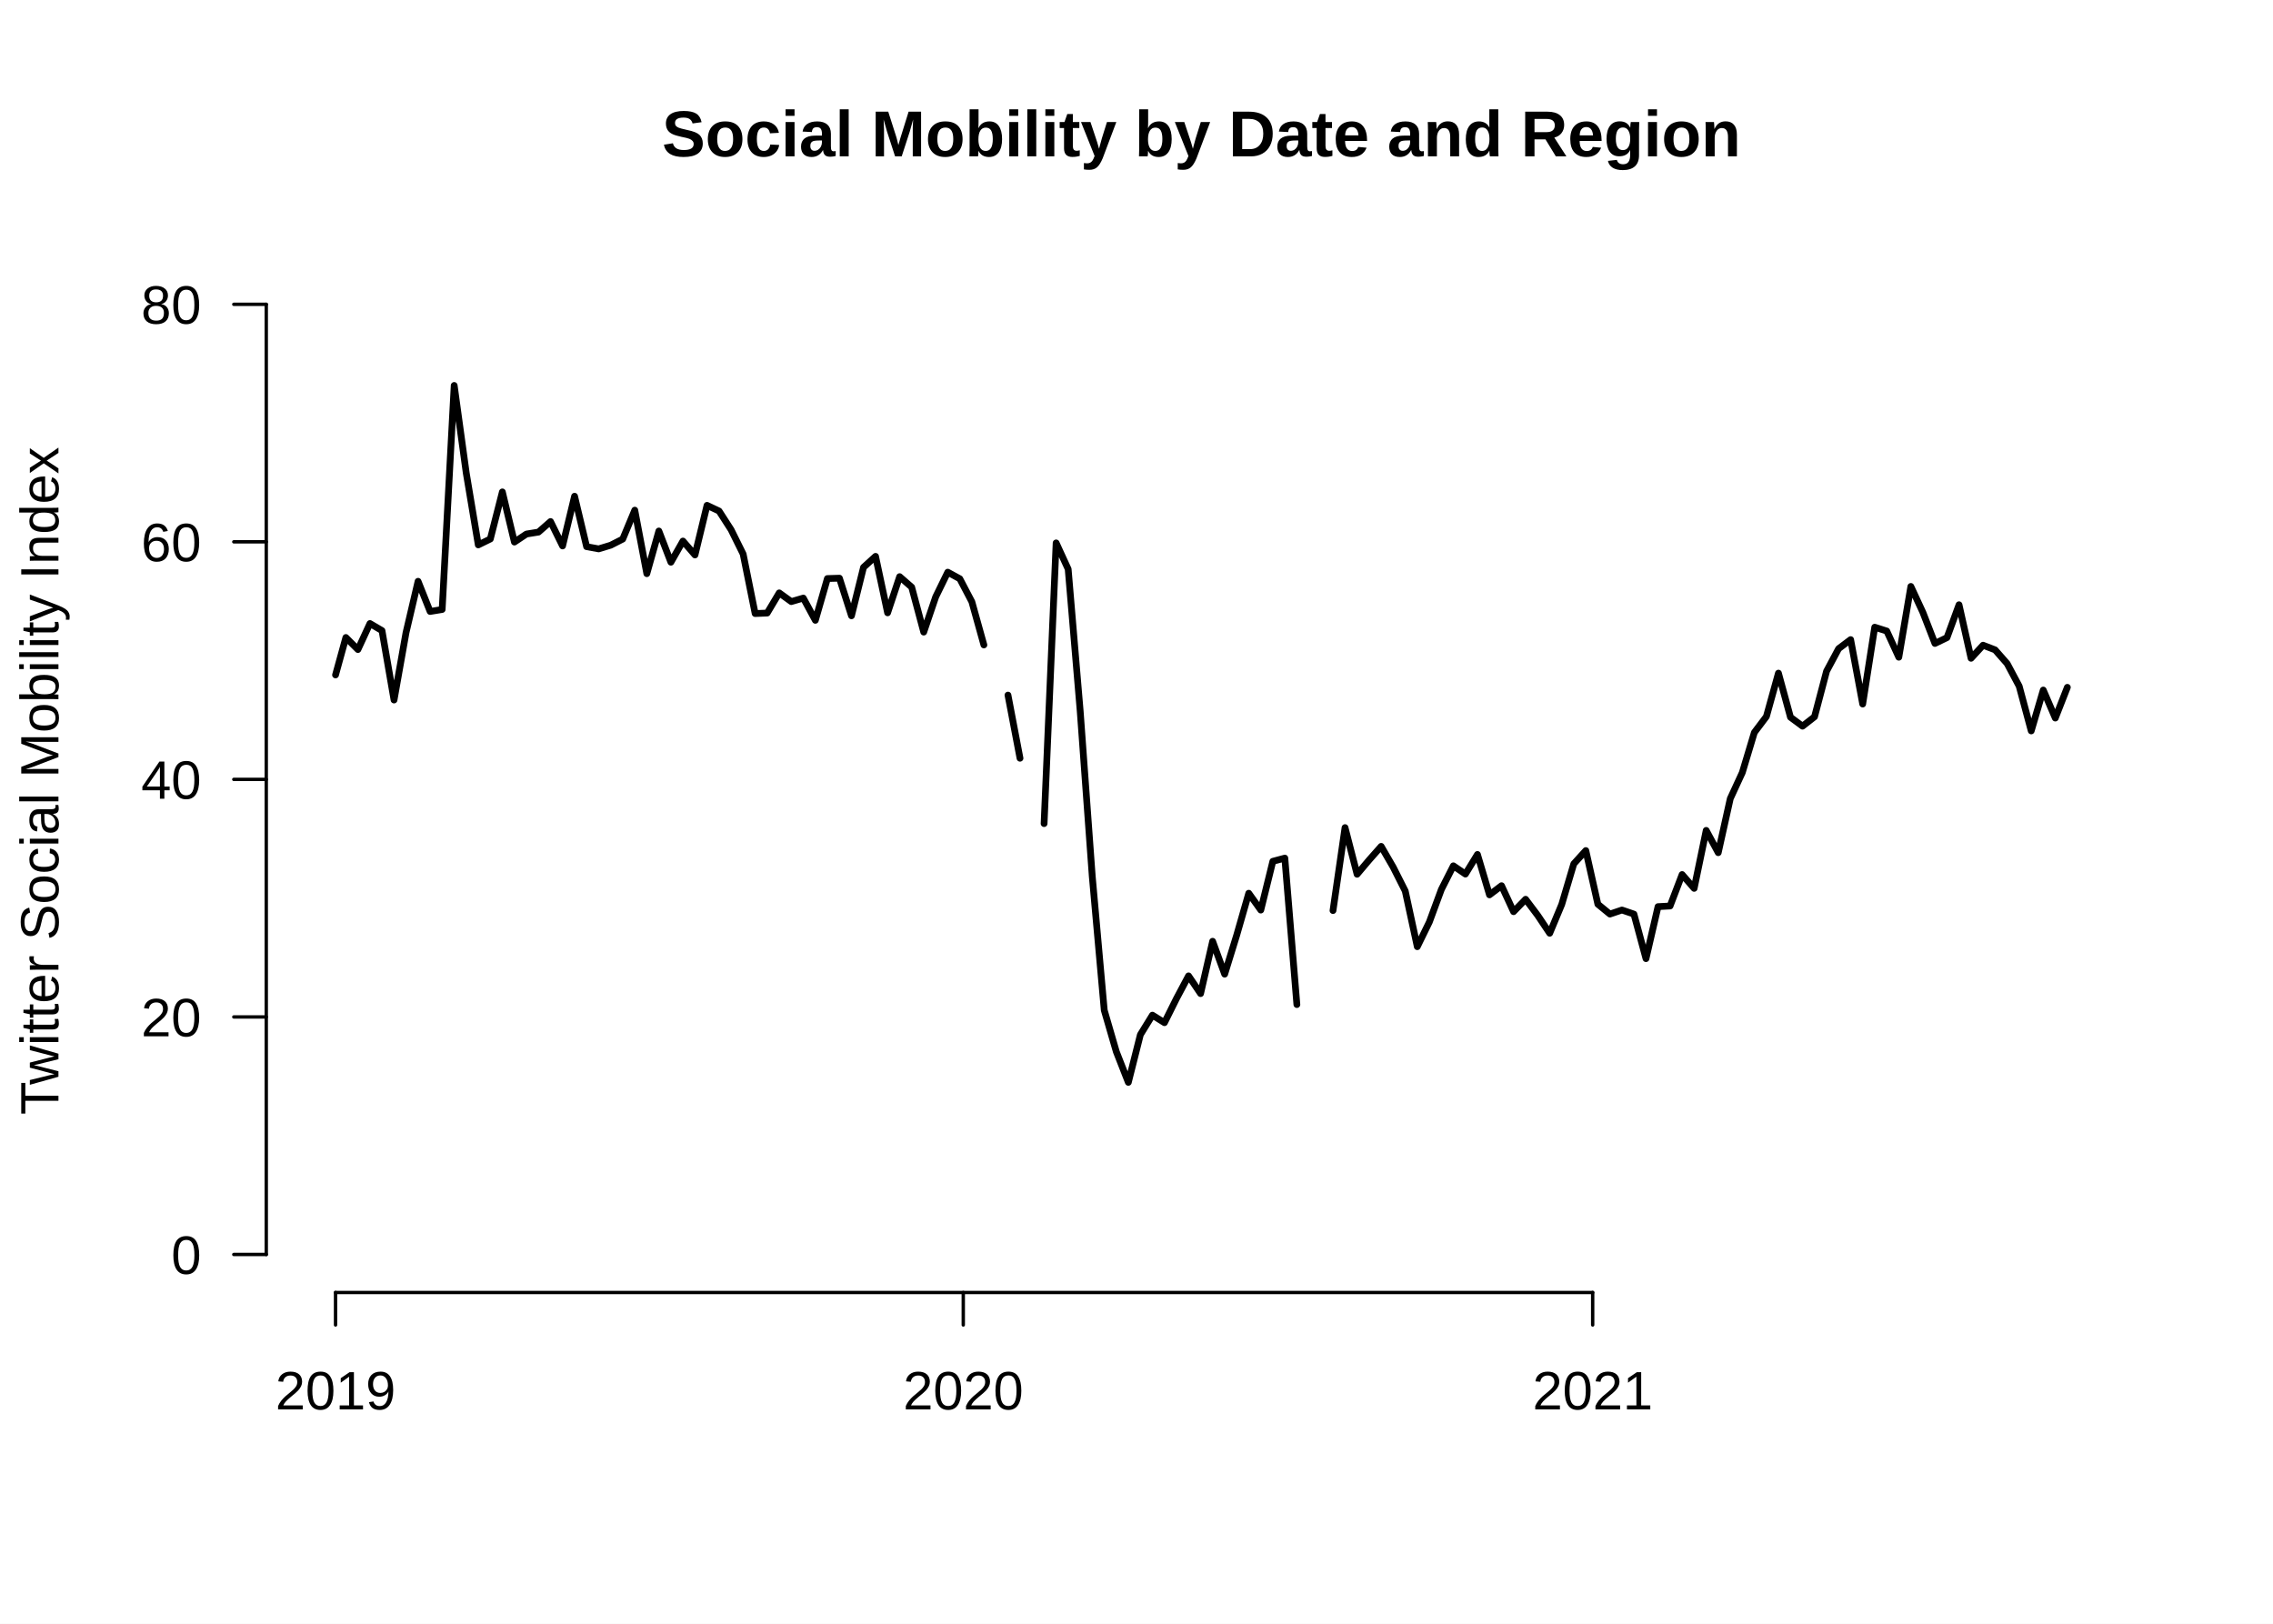
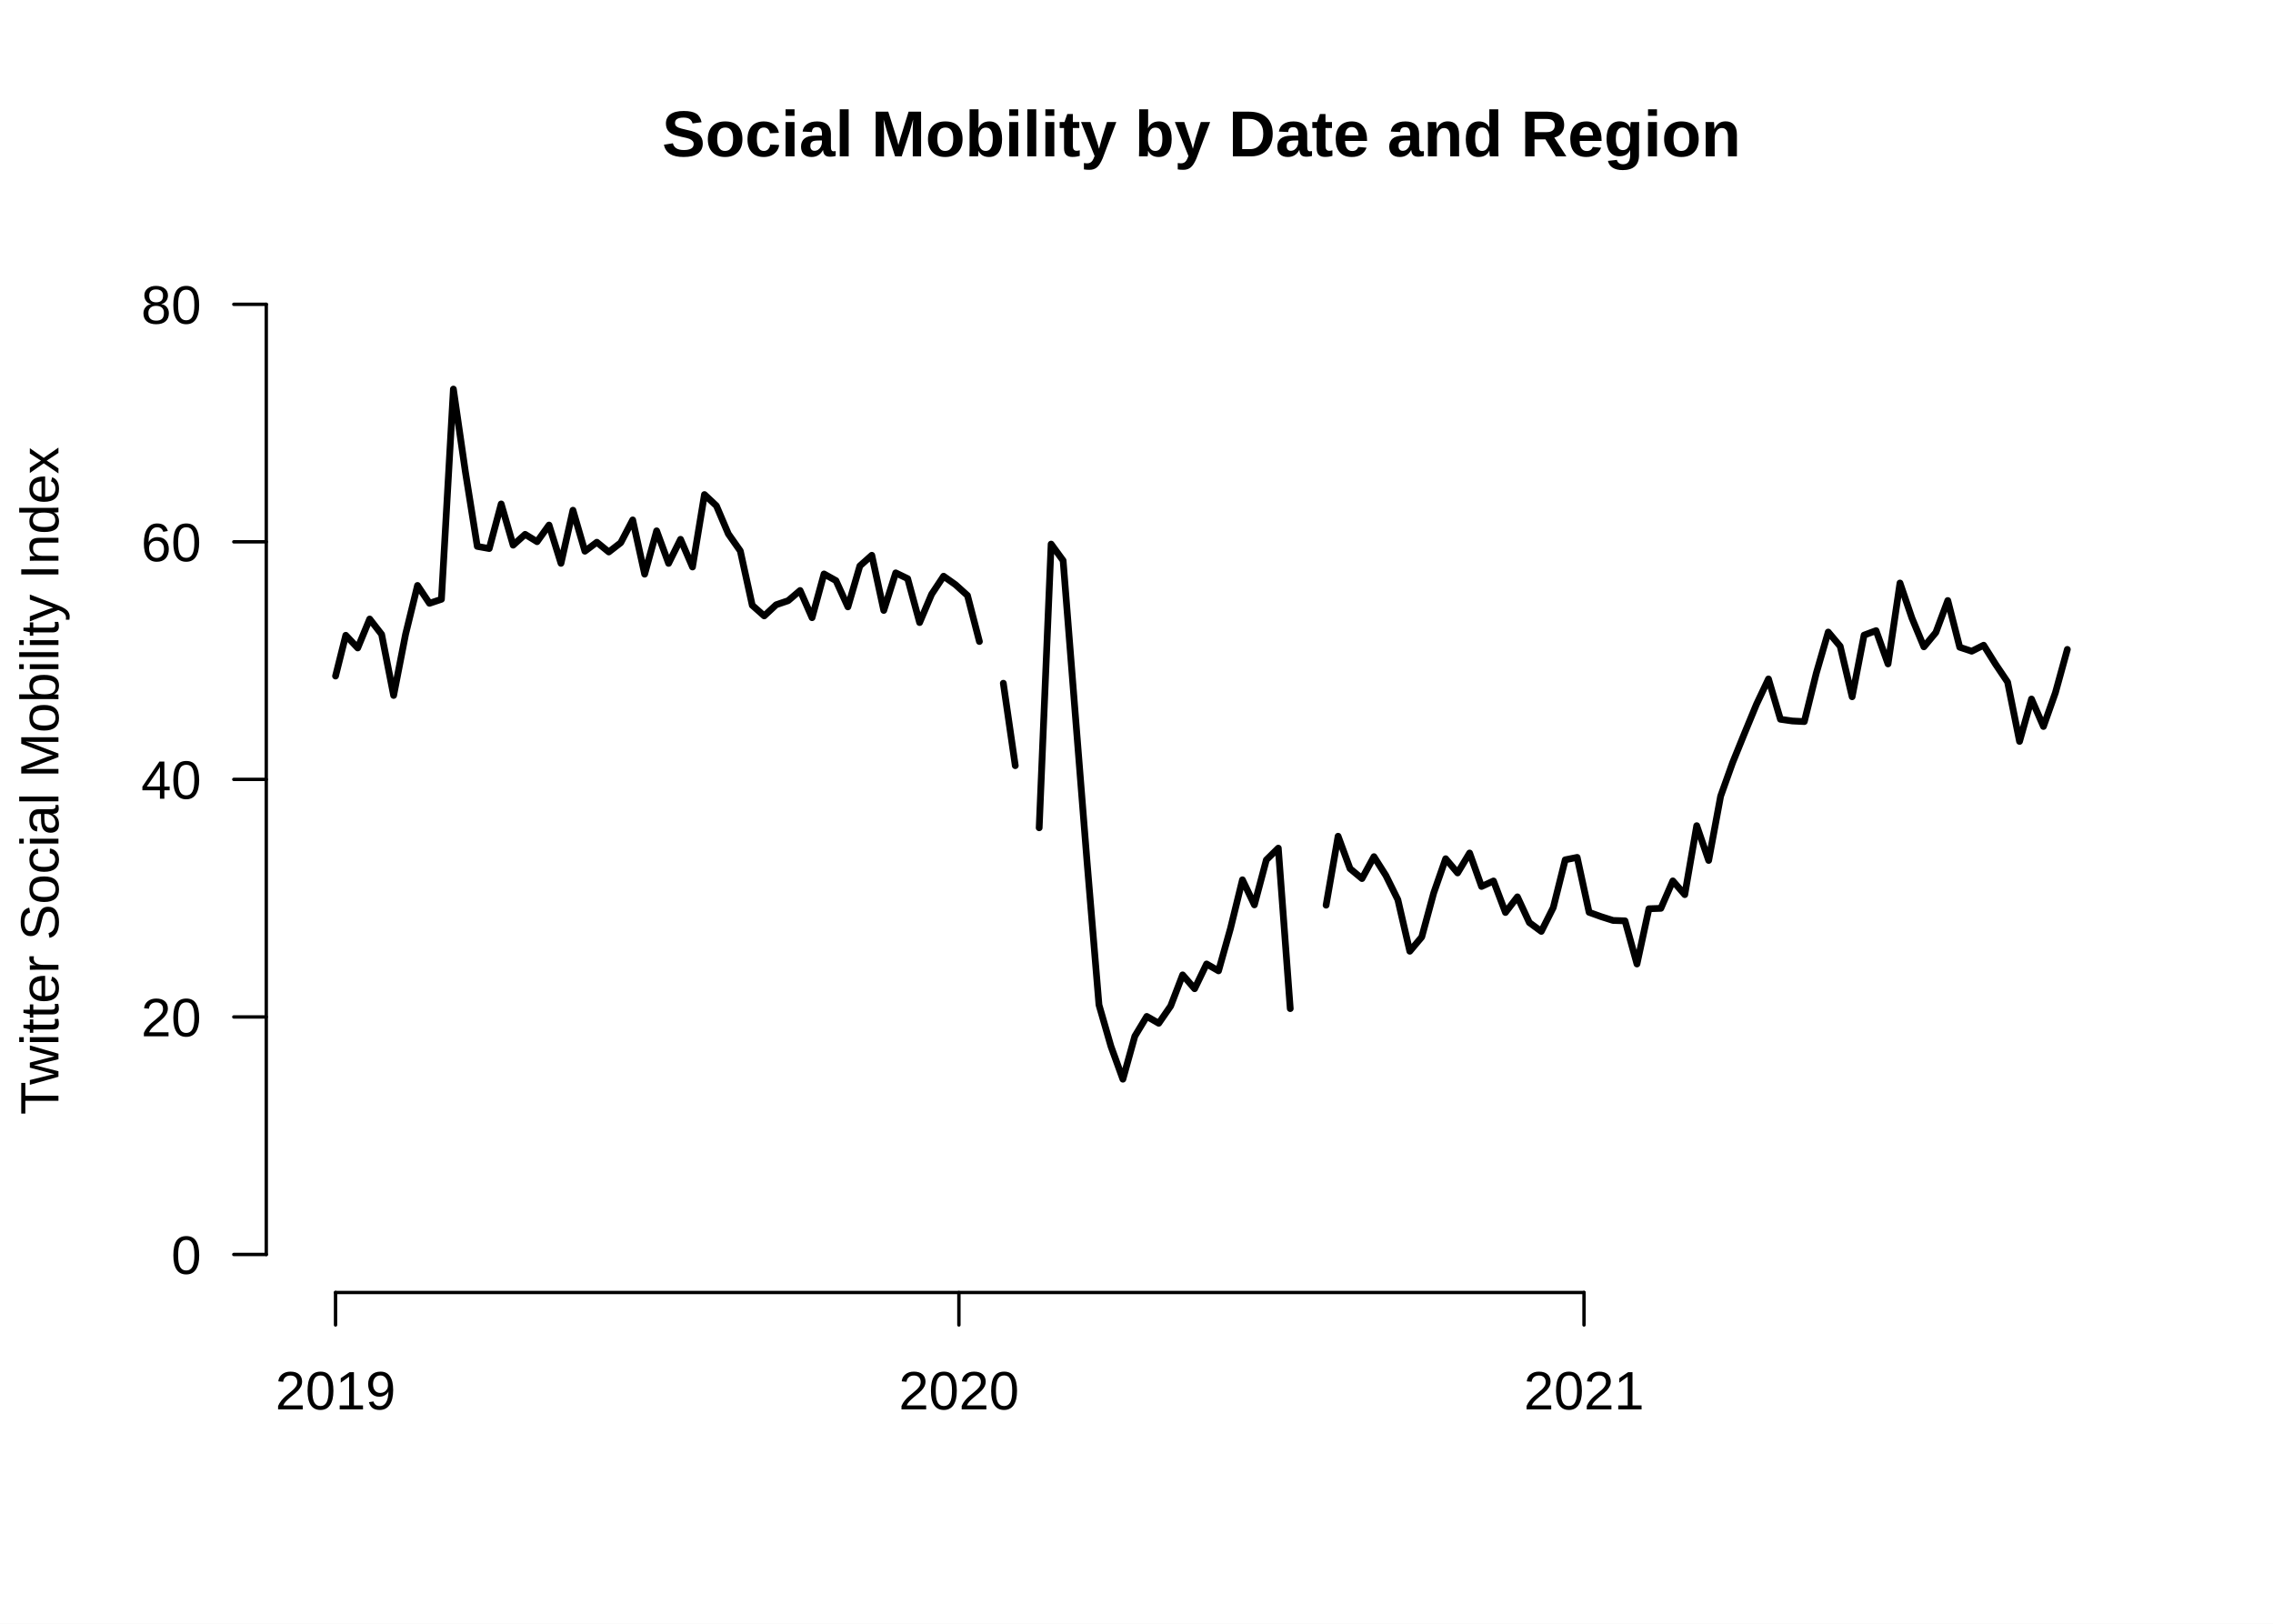
<svg xmlns="http://www.w3.org/2000/svg" viewBox="0 0 504.00 360.00">
  <defs>
    <style type="text/css">
    line, polyline, polygon, path, rect, circle {
      fill: none;
      stroke: #000000;
      stroke-linecap: round;
      stroke-linejoin: round;
      stroke-miterlimit: 10.00;
    }
  </style>
  </defs>
  <rect width="100%" height="100%" style="stroke: none; fill: #FFFFFF;" />
  <defs>
    <clipPath id="cpNTkuMDR8NDczLjc2fDI4Ni41Nnw1OS4wNA==">
      <rect x="59.04" y="59.04" width="414.72" height="227.52" />
    </clipPath>
  </defs>
-   <polyline points="74.40,149.64 76.69,141.34 79.36,144.01 82.03,138.24 84.70,139.81 87.37,155.20 90.03,140.25 92.70,128.88 95.37,135.57 98.04,135.13 100.71,85.46 103.38,104.86 106.05,120.81 108.72,119.50 111.39,109.06 114.06,120.18 116.73,118.40 119.40,117.97 122.07,115.63 124.74,121.04 127.40,110.02 130.07,121.20 132.74,121.69 135.41,120.88 138.08,119.52 140.75,113.11 143.42,127.19 146.09,117.73 148.76,124.65 151.43,119.96 154.10,123.04 156.77,112.04 159.44,113.30 162.11,117.45 164.78,122.84 167.44,136.03 170.11,135.92 172.78,131.45 175.45,133.38 178.12,132.60 180.79,137.53 183.46,128.27 186.13,128.19 188.80,136.53 191.47,125.78 194.14,123.35 196.81,135.87 199.48,127.85 202.15,130.18 204.82,140.14 207.48,132.32 210.15,126.86 212.82,128.32 215.49,133.41 218.16,142.99 " style="stroke-width: 1.50;" clip-path="url(#cpNTkuMDR8NDczLjc2fDI4Ni41Nnw1OS4wNA==)" />
-   <polyline points="223.50,154.11 226.17,168.11 " style="stroke-width: 1.50;" clip-path="url(#cpNTkuMDR8NDczLjc2fDI4Ni41Nnw1OS4wNA==)" />
-   <polyline points="231.51,182.60 234.18,120.37 236.85,126.18 239.52,157.71 242.19,194.29 244.85,223.98 247.52,233.16 250.19,239.97 252.86,229.40 255.53,225.07 258.20,226.74 260.87,221.38 263.54,216.36 266.21,220.29 268.88,208.69 271.55,215.98 274.22,207.33 276.89,198.04 279.56,201.77 282.23,190.96 284.89,190.25 287.56,222.72 " style="stroke-width: 1.50;" clip-path="url(#cpNTkuMDR8NDczLjc2fDI4Ni41Nnw1OS4wNA==)" />
-   <polyline points="295.57,201.88 298.24,183.49 300.91,193.83 303.58,190.67 306.25,187.65 308.92,192.26 311.59,197.55 314.26,209.89 316.93,204.43 319.60,197.20 322.26,191.96 324.93,193.79 327.60,189.44 330.27,198.40 332.94,196.37 335.61,202.13 338.28,199.38 340.95,202.93 343.62,206.91 346.29,200.52 348.96,191.52 351.63,188.58 354.30,200.47 356.97,202.66 359.64,201.76 362.30,202.67 364.97,212.54 367.64,201.01 370.31,200.87 372.98,193.89 375.65,196.96 378.32,184.11 380.99,189.05 383.66,177.06 386.33,171.28 389.00,162.40 391.67,158.86 394.34,149.24 397.01,159.02 399.68,161.00 402.34,158.92 405.01,148.81 407.68,143.82 410.35,141.81 413.02,156.09 415.69,139.06 418.36,139.91 421.03,145.71 423.70,130.02 426.37,135.78 429.04,142.66 431.71,141.37 434.38,134.08 437.05,145.95 439.71,143.05 442.38,144.08 445.05,147.12 447.72,152.13 450.39,162.05 453.06,152.99 455.73,159.20 458.40,152.39 " style="stroke-width: 1.50;" clip-path="url(#cpNTkuMDR8NDczLjc2fDI4Ni41Nnw1OS4wNA==)" />
+   <polyline points="74.40,149.89 76.67,140.85 79.32,143.66 81.97,137.24 84.62,140.65 87.28,154.19 89.93,140.62 92.58,129.80 95.23,133.76 97.88,132.87 100.53,86.26 103.18,104.53 105.83,121.14 108.48,121.62 111.13,111.73 113.78,120.87 116.44,118.47 119.09,120.10 121.74,116.41 124.39,124.90 127.04,113.12 129.69,122.21 132.34,120.22 134.99,122.38 137.64,120.33 140.29,115.27 142.94,127.30 145.60,117.69 148.25,124.91 150.90,119.57 153.55,125.71 156.20,109.65 158.85,112.14 161.50,118.37 164.15,122.14 166.80,134.20 169.45,136.55 172.10,134.08 174.76,133.18 177.41,130.92 180.06,136.95 182.71,127.25 185.36,128.73 188.01,134.55 190.66,125.47 193.31,123.11 195.96,135.34 198.61,127.01 201.26,128.29 203.91,138.03 206.57,131.75 209.22,127.75 211.87,129.63 214.52,132.02 217.17,142.23 " style="stroke-width: 1.50;" clip-path="url(#cpNTkuMDR8NDczLjc2fDI4Ni41Nnw1OS4wNA==)" />
+   <polyline points="222.47,151.48 225.12,169.76 " style="stroke-width: 1.50;" clip-path="url(#cpNTkuMDR8NDczLjc2fDI4Ni41Nnw1OS4wNA==)" />
+   <polyline points="230.42,183.53 233.07,120.63 235.73,124.28 238.38,157.78 241.03,191.02 243.68,222.79 246.33,231.97 248.98,239.27 251.63,229.74 254.28,225.35 256.93,226.87 259.58,223.04 262.23,216.14 264.89,219.21 267.54,213.72 270.19,215.25 272.84,205.84 275.49,195.06 278.14,200.62 280.79,190.65 283.44,188.04 286.09,223.62 " style="stroke-width: 1.50;" clip-path="url(#cpNTkuMDR8NDczLjc2fDI4Ni41Nnw1OS4wNA==)" />
+   <polyline points="294.04,200.69 296.70,185.40 299.35,192.59 302.00,194.79 304.65,189.93 307.30,194.11 309.95,199.47 312.60,210.90 315.25,207.74 317.90,197.98 320.55,190.39 323.20,193.54 325.86,189.12 328.51,196.54 331.16,195.32 333.81,202.31 336.46,198.84 339.11,204.55 341.76,206.50 344.41,201.22 347.06,190.63 349.71,190.09 352.36,202.27 355.02,203.23 357.67,204.07 360.32,204.16 362.97,213.73 365.62,201.48 368.27,201.39 370.92,195.30 373.57,198.35 376.22,183.06 378.87,190.77 381.52,176.53 384.18,169.08 386.83,162.55 389.48,156.13 392.13,150.53 394.78,159.47 397.43,159.85 400.08,159.98 402.73,149.26 405.38,140.13 408.03,143.28 410.68,154.48 413.33,140.81 415.99,139.82 418.64,147.20 421.29,129.26 423.94,137.04 426.59,143.41 429.24,140.23 431.89,133.14 434.54,143.50 437.19,144.38 439.84,143.05 442.49,147.27 445.15,151.22 447.80,164.38 450.45,154.98 453.10,161.07 455.75,153.59 458.40,143.98 " style="stroke-width: 1.50;" clip-path="url(#cpNTkuMDR8NDczLjc2fDI4Ni41Nnw1OS4wNA==)" />
  <defs>
    <clipPath id="cpMC4wMHw1MDQuMDB8MzYwLjAwfDAuMDA=">
      <rect x="0.00" y="0.00" width="504.00" height="360.00" />
    </clipPath>
  </defs>
-   <line x1="74.40" y1="286.56" x2="353.15" y2="286.56" style="stroke-width: 0.75;" clip-path="url(#cpMC4wMHw1MDQuMDB8MzYwLjAwfDAuMDA=)" />
+   <line x1="74.40" y1="286.56" x2="351.23" y2="286.56" style="stroke-width: 0.75;" clip-path="url(#cpMC4wMHw1MDQuMDB8MzYwLjAwfDAuMDA=)" />
  <line x1="74.40" y1="286.56" x2="74.40" y2="293.76" style="stroke-width: 0.75;" clip-path="url(#cpMC4wMHw1MDQuMDB8MzYwLjAwfDAuMDA=)" />
-   <line x1="213.59" y1="286.56" x2="213.59" y2="293.76" style="stroke-width: 0.75;" clip-path="url(#cpMC4wMHw1MDQuMDB8MzYwLjAwfDAuMDA=)" />
-   <line x1="353.15" y1="286.56" x2="353.15" y2="293.76" style="stroke-width: 0.75;" clip-path="url(#cpMC4wMHw1MDQuMDB8MzYwLjAwfDAuMDA=)" />
+   <line x1="212.62" y1="286.56" x2="212.62" y2="293.76" style="stroke-width: 0.75;" clip-path="url(#cpMC4wMHw1MDQuMDB8MzYwLjAwfDAuMDA=)" />
+   <line x1="351.23" y1="286.56" x2="351.23" y2="293.76" style="stroke-width: 0.75;" clip-path="url(#cpMC4wMHw1MDQuMDB8MzYwLjAwfDAuMDA=)" />
  <g clip-path="url(#cpMC4wMHw1MDQuMDB8MzYwLjAwfDAuMDA=)">
    <text x="61.05" y="312.48" style="font-size: 12.00px; font-family: Arial;" textLength="26.70px" lengthAdjust="spacingAndGlyphs">2019</text>
  </g>
  <g clip-path="url(#cpMC4wMHw1MDQuMDB8MzYwLjAwfDAuMDA=)">
-     <text x="200.24" y="312.48" style="font-size: 12.00px; font-family: Arial;" textLength="26.70px" lengthAdjust="spacingAndGlyphs">2020</text>
+     <text x="199.28" y="312.48" style="font-size: 12.00px; font-family: Arial;" textLength="26.70px" lengthAdjust="spacingAndGlyphs">2020</text>
  </g>
  <g clip-path="url(#cpMC4wMHw1MDQuMDB8MzYwLjAwfDAuMDA=)">
-     <text x="339.81" y="312.48" style="font-size: 12.00px; font-family: Arial;" textLength="26.70px" lengthAdjust="spacingAndGlyphs">2021</text>
+     <text x="337.88" y="312.48" style="font-size: 12.00px; font-family: Arial;" textLength="26.70px" lengthAdjust="spacingAndGlyphs">2021</text>
  </g>
  <line x1="59.04" y1="278.13" x2="59.04" y2="67.47" style="stroke-width: 0.75;" clip-path="url(#cpMC4wMHw1MDQuMDB8MzYwLjAwfDAuMDA=)" />
  <line x1="59.04" y1="278.13" x2="51.84" y2="278.13" style="stroke-width: 0.75;" clip-path="url(#cpMC4wMHw1MDQuMDB8MzYwLjAwfDAuMDA=)" />
  <line x1="59.04" y1="225.47" x2="51.84" y2="225.47" style="stroke-width: 0.75;" clip-path="url(#cpMC4wMHw1MDQuMDB8MzYwLjAwfDAuMDA=)" />
  <line x1="59.04" y1="172.80" x2="51.84" y2="172.80" style="stroke-width: 0.75;" clip-path="url(#cpMC4wMHw1MDQuMDB8MzYwLjAwfDAuMDA=)" />
  <line x1="59.04" y1="120.13" x2="51.84" y2="120.13" style="stroke-width: 0.75;" clip-path="url(#cpMC4wMHw1MDQuMDB8MzYwLjAwfDAuMDA=)" />
  <line x1="59.04" y1="67.47" x2="51.84" y2="67.47" style="stroke-width: 0.75;" clip-path="url(#cpMC4wMHw1MDQuMDB8MzYwLjAwfDAuMDA=)" />
  <g clip-path="url(#cpMC4wMHw1MDQuMDB8MzYwLjAwfDAuMDA=)">
    <text x="37.97" y="282.43" style="font-size: 12.00px; font-family: Arial;" textLength="6.67px" lengthAdjust="spacingAndGlyphs">0</text>
  </g>
  <g clip-path="url(#cpMC4wMHw1MDQuMDB8MzYwLjAwfDAuMDA=)">
    <text x="31.29" y="229.76" style="font-size: 12.00px; font-family: Arial;" textLength="13.35px" lengthAdjust="spacingAndGlyphs">20</text>
  </g>
  <g clip-path="url(#cpMC4wMHw1MDQuMDB8MzYwLjAwfDAuMDA=)">
    <text x="31.29" y="177.09" style="font-size: 12.00px; font-family: Arial;" textLength="13.35px" lengthAdjust="spacingAndGlyphs">40</text>
  </g>
  <g clip-path="url(#cpMC4wMHw1MDQuMDB8MzYwLjAwfDAuMDA=)">
    <text x="31.29" y="124.43" style="font-size: 12.00px; font-family: Arial;" textLength="13.35px" lengthAdjust="spacingAndGlyphs">60</text>
  </g>
  <g clip-path="url(#cpMC4wMHw1MDQuMDB8MzYwLjAwfDAuMDA=)">
    <text x="31.29" y="71.76" style="font-size: 12.00px; font-family: Arial;" textLength="13.35px" lengthAdjust="spacingAndGlyphs">80</text>
  </g>
  <g clip-path="url(#cpMC4wMHw1MDQuMDB8MzYwLjAwfDAuMDA=)">
    <text x="146.78" y="34.67" style="font-size: 14.40px; font-weight: bold; font-family: Arial;" textLength="239.23px" lengthAdjust="spacingAndGlyphs">Social Mobility by Date and Region</text>
  </g>
  <g clip-path="url(#cpMC4wMHw1MDQuMDB8MzYwLjAwfDAuMDA=)">
    <text transform="translate(12.96,247.16) rotate(-90)" style="font-size: 12.00px; font-family: Arial;" textLength="148.72px" lengthAdjust="spacingAndGlyphs">Twitter Social Mobility Index</text>
  </g>
</svg>
